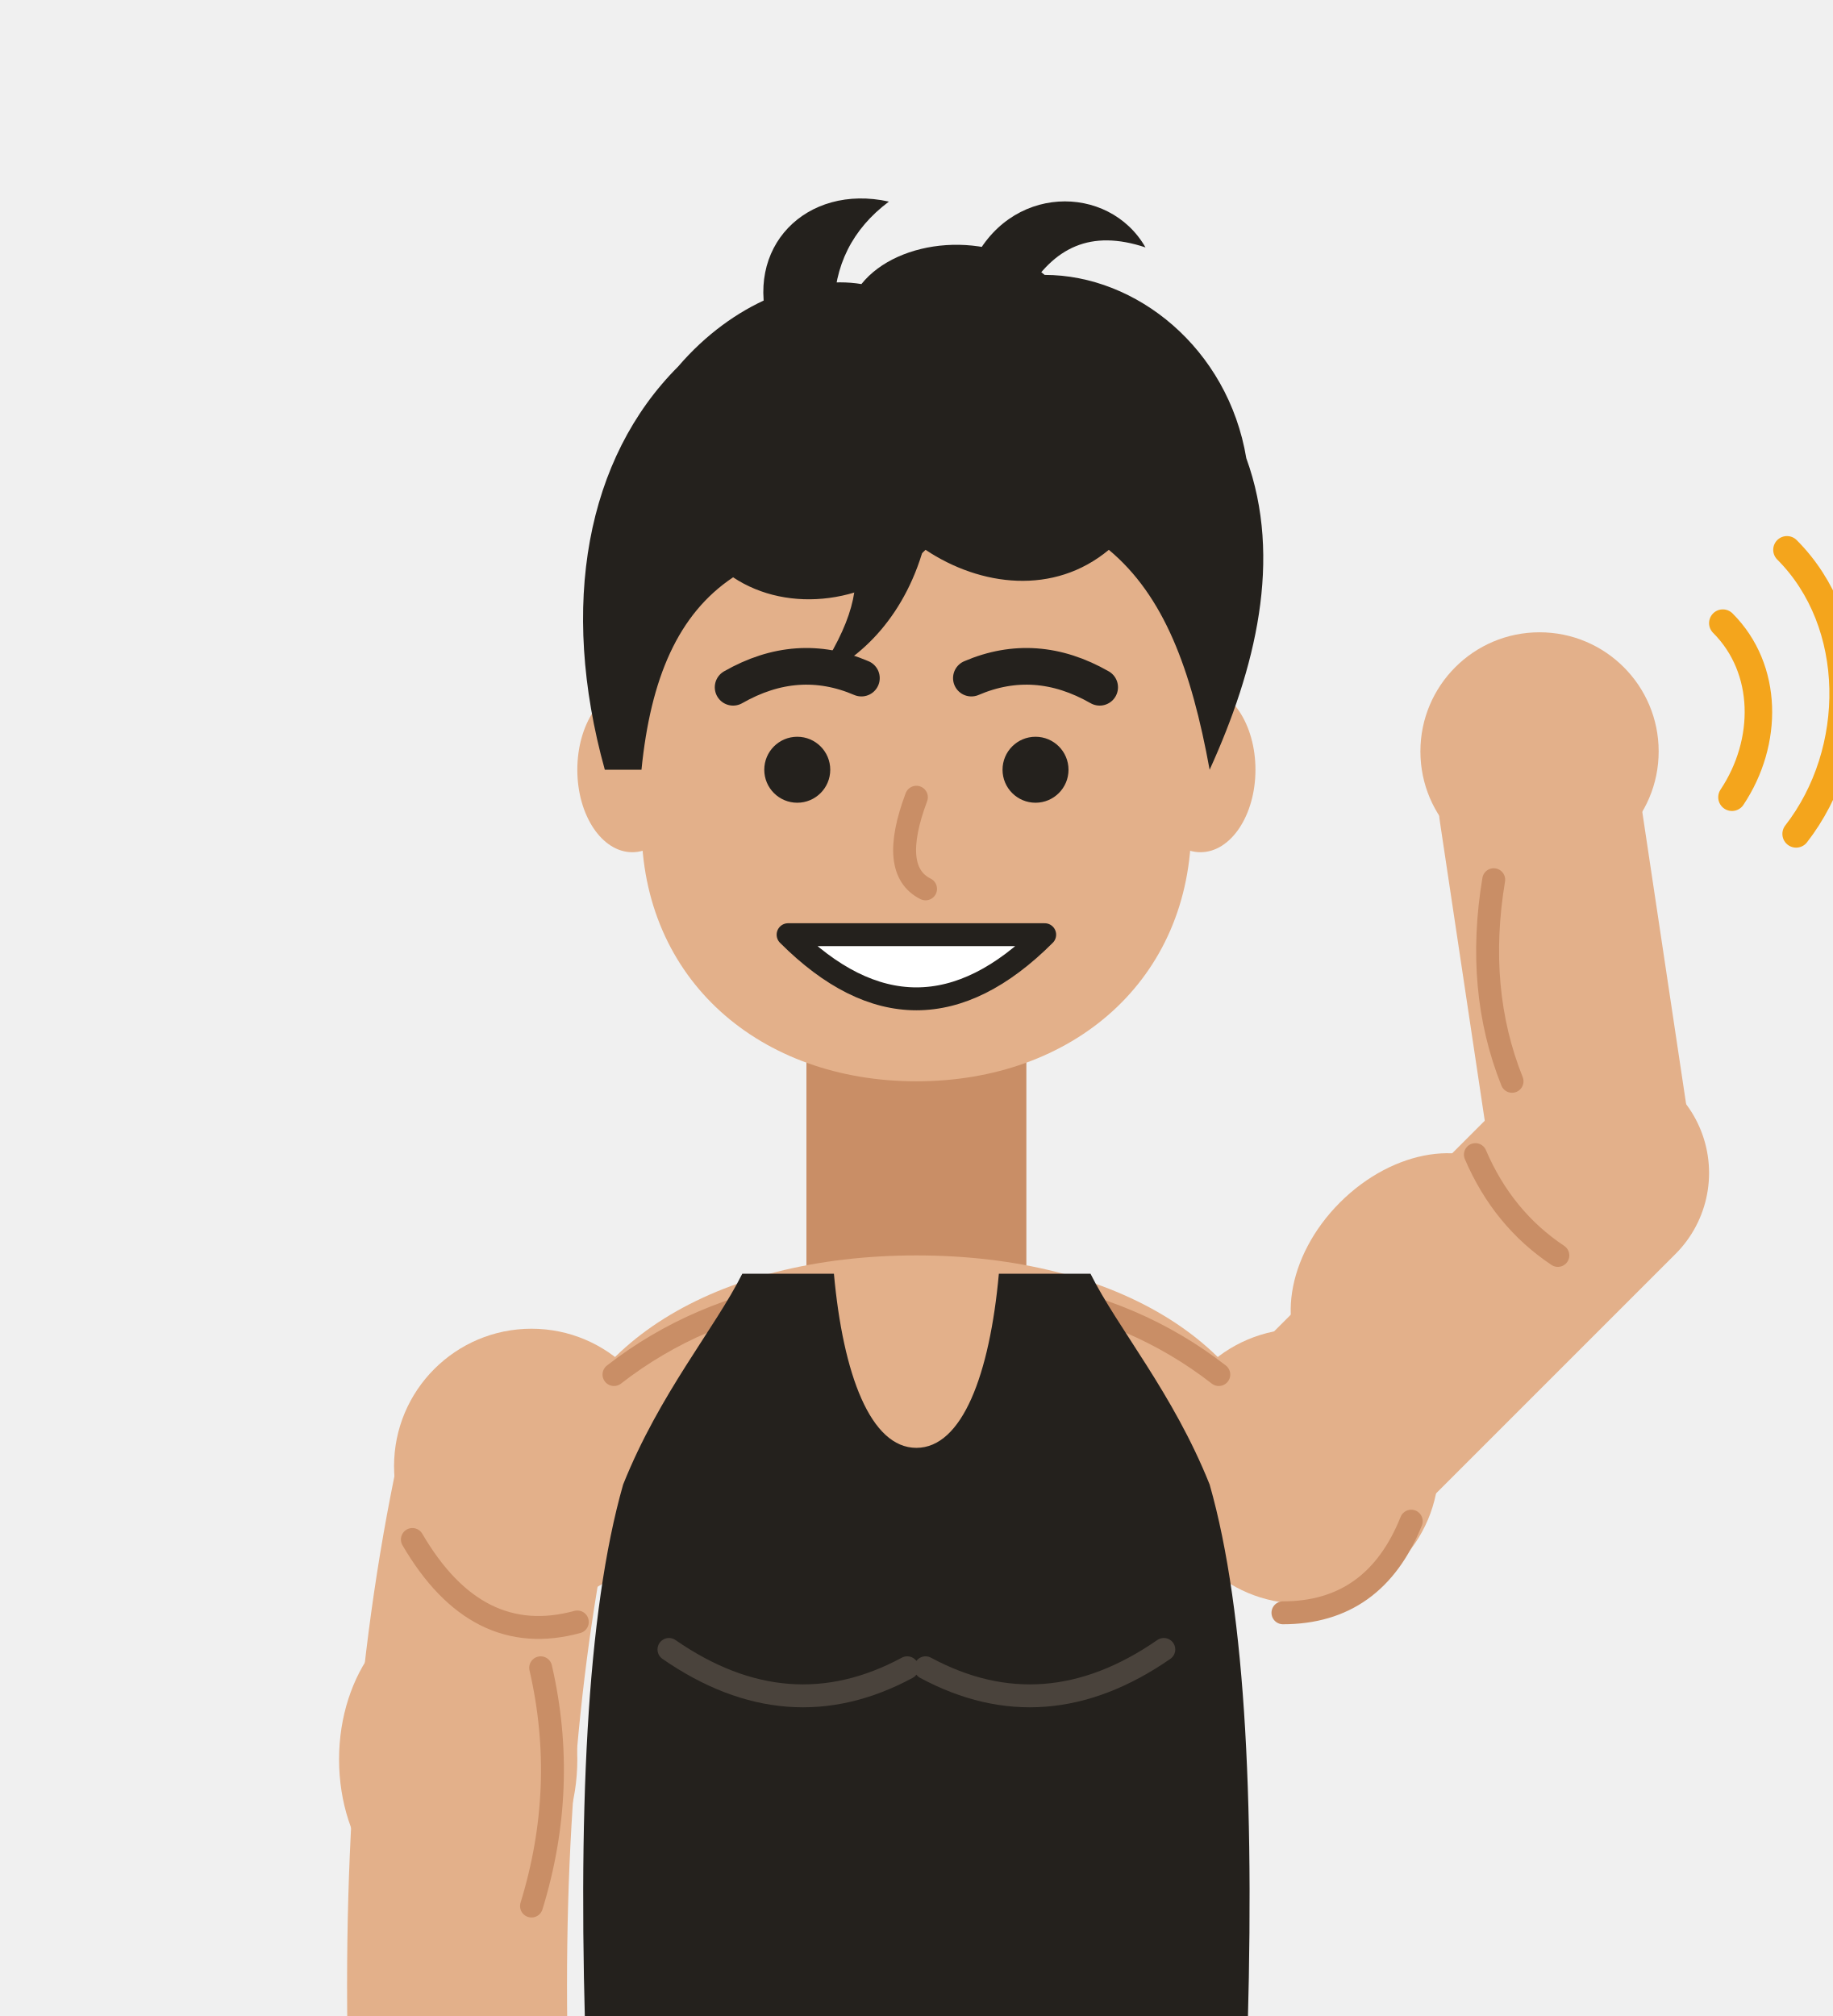
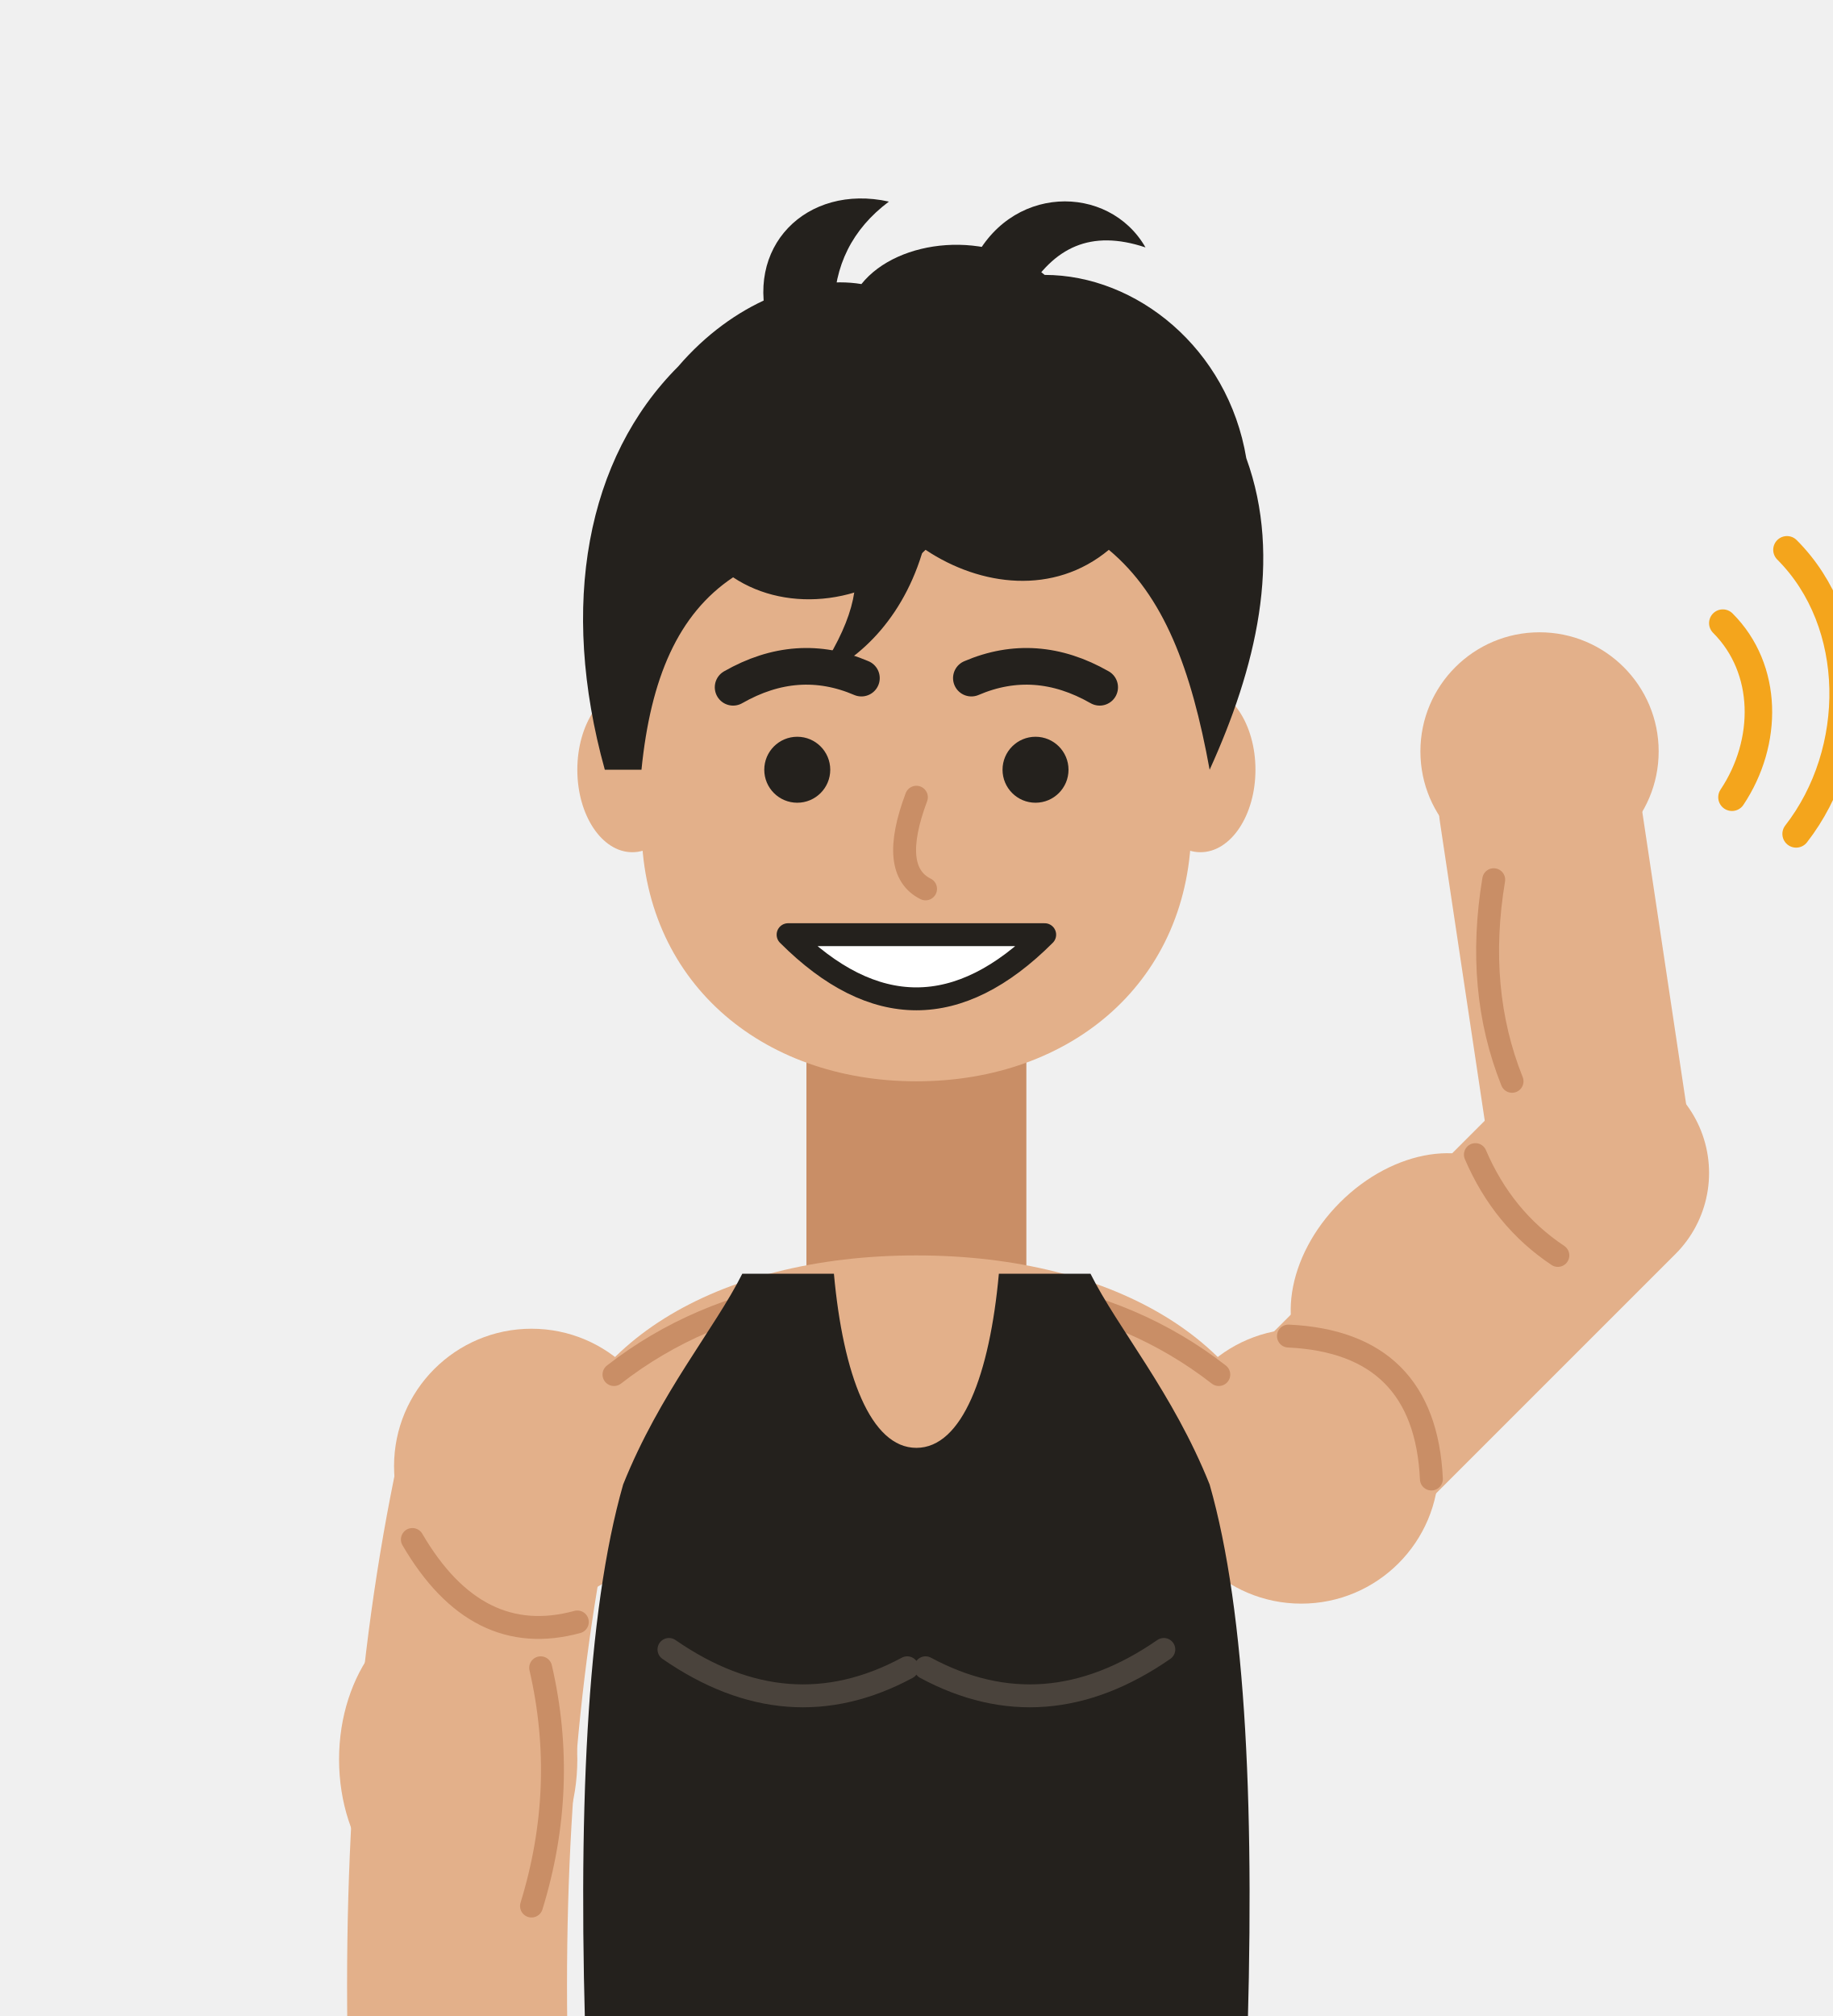
<svg xmlns="http://www.w3.org/2000/svg" viewBox="0 0 200 220" width="200" height="220" role="img" aria-label="Rana">
  <path d="M56 158Q49 188 50 226" stroke="#E3B08A" stroke-width="24" stroke-linecap="round" fill="none" />
  <ellipse cx="50" cy="192" rx="13" ry="17" fill="#E3B08A" />
  <path d="M142 160L174 128" stroke="#E3B08A" stroke-width="25" stroke-linecap="round" fill="none" />
  <path d="M174 128L168 88" stroke="#E3B08A" stroke-width="22" stroke-linecap="round" fill="none" />
  <ellipse cx="154" cy="139" rx="15" ry="11" transform="rotate(-45 154 139)" fill="#E3B08A" />
  <circle cx="168" cy="82" r="13" fill="#E3B08A" />
  <path d="M188 68c5 5 5 13 1 19M195 60c8 8 8 22 1 31" stroke="#F4A51C" stroke-width="3" stroke-linecap="round" fill="none" />
  <circle cx="58" cy="160" r="15" fill="#E3B08A" />
  <circle cx="142" cy="160" r="15" fill="#E3B08A" />
-   <path d="M45 168Q52 180 63 177M59 182Q62 195 58 208M154 166Q150 176 140 176M161 126Q164 133 170 137M163 96Q161 108 165 118" stroke="#C98E66" stroke-width="2.5" stroke-linecap="round" fill="none" />
+   <path d="M45 168Q52 180 63 177M59 182Q62 195 58 208M140.6 145.8Q155.5 146.5 156.2 161.4M161 126Q164 133 170 137M163 96Q161 108 165 118" stroke="#C98E66" stroke-width="2.5" stroke-linecap="round" fill="none" />
  <path d="M88 106h24v34H88z" fill="#C98E66" />
  <path d="M60 162C62 147 78 137 100 137C122 137 138 147 140 162Z" fill="#E3B08A" />
  <path d="M88 141Q76 143 67 150M112 141Q124 143 133 150" stroke="#C98E66" stroke-width="2.5" stroke-linecap="round" fill="none" />
  <path d="M64 226C63 198 64 176 68 162C72 152 78 145 81 139H91C92 150 95 158 100 158C105 158 108 150 109 139H119C122 145 128 152 132 162C136 176 137 198 136 226Z" fill="#24211D" />
  <path d="M73 180Q86 189 99 182M101 182Q114 189 127 180" stroke="#4A433C" stroke-width="2.5" stroke-linecap="round" fill="none" />
  <ellipse cx="69" cy="84" rx="6" ry="9" fill="#E3B08A" />
  <ellipse cx="131" cy="84" rx="6" ry="9" fill="#E3B08A" />
  <path d="M70 74C70 54 84 44 100 44C116 44 130 54 130 74V90C130 107 117 118 100 118C83 118 70 107 70 90Z" fill="#E3B08A" />
  <path d="M66 84C61 66 64 50 74 40C80 33 88 30 94 31C98 26 108 25 114 30C124 30 134 38 136 50C140 61 137 73 132 84C130 73 127 65 121 60C115 65 107 64 101 60C95 66 86 67 80 63C74 67 71 74 70 84Z" fill="#24211D" />
  <path d="M84 36C81 27 88 20 97 22C93 25 91 29 91 34ZM106 29C110 20 121 20 125 27C119 25 115 27 112 32ZM101 59C99 67 94 72 89 74C93 68 94 64 93 60Z" fill="#24211D" />
  <path d="M80 75Q87 71 94 74M106 74Q113 71 120 75" stroke="#24211D" stroke-width="4" stroke-linecap="round" fill="none" />
  <circle cx="87" cy="84" r="3.6" fill="#24211D" />
  <circle cx="113" cy="84" r="3.6" fill="#24211D" />
  <path d="M100 87Q97 95 101 97" stroke="#C98E66" stroke-width="2.5" stroke-linecap="round" fill="none" />
  <path d="M86 102Q100 116 114 102Z" fill="#FFFFFF" stroke="#24211D" stroke-width="2.5" stroke-linejoin="round" />
</svg>
